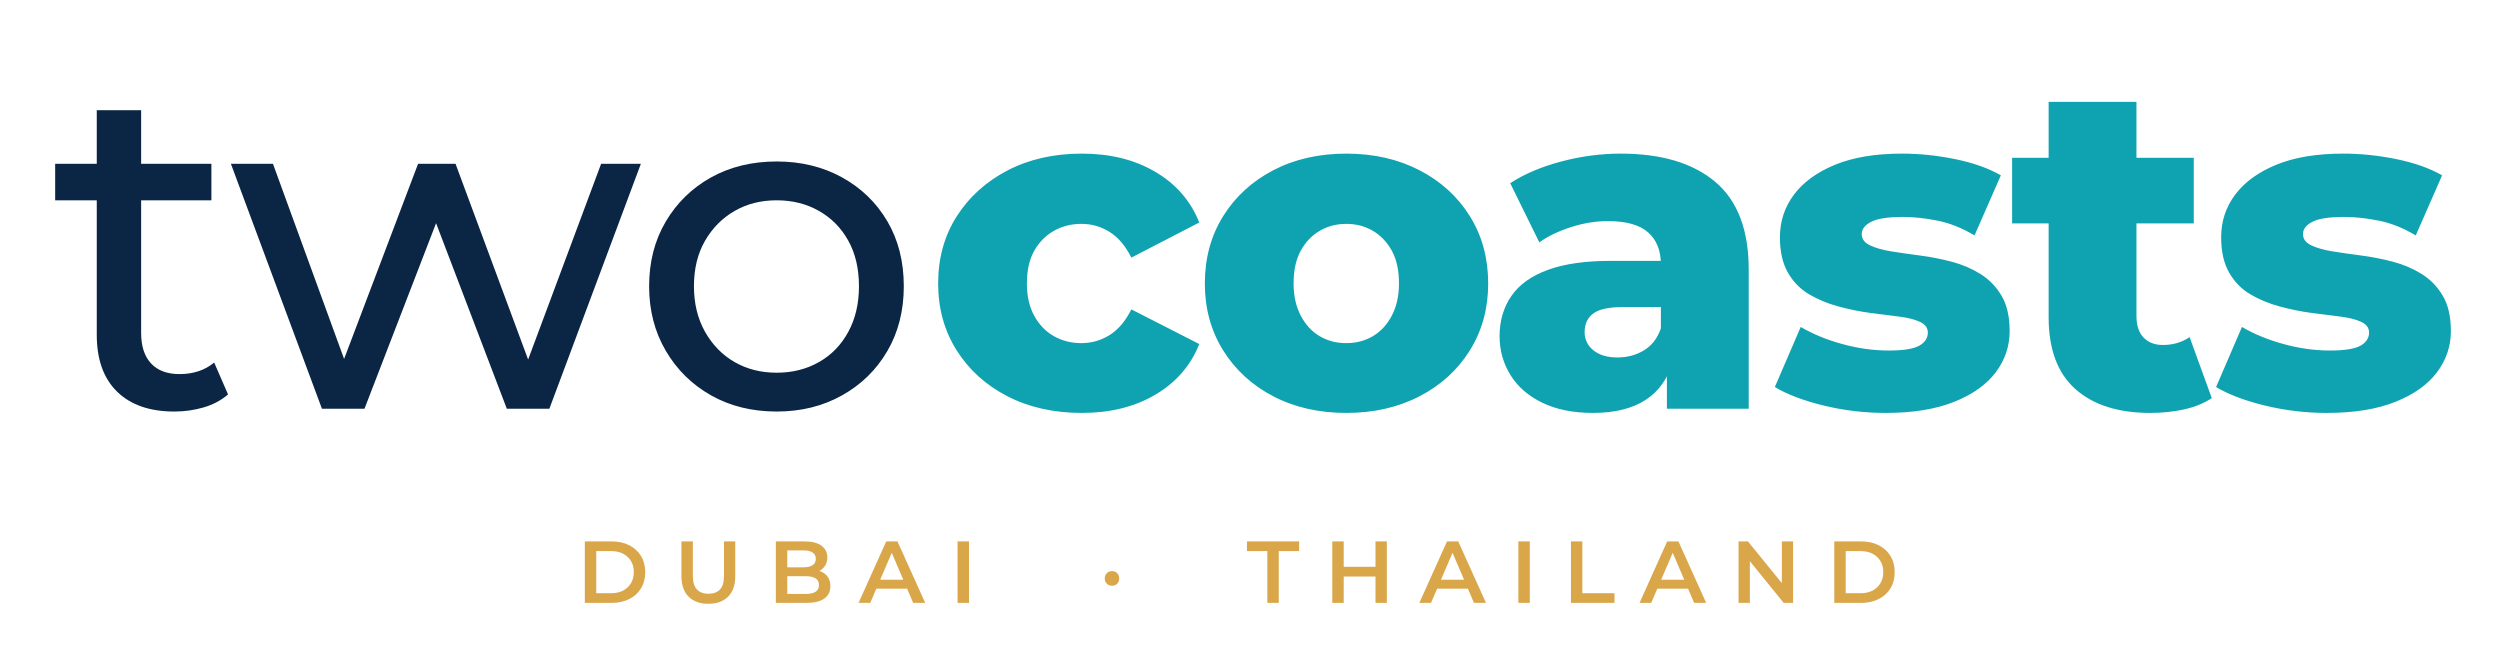
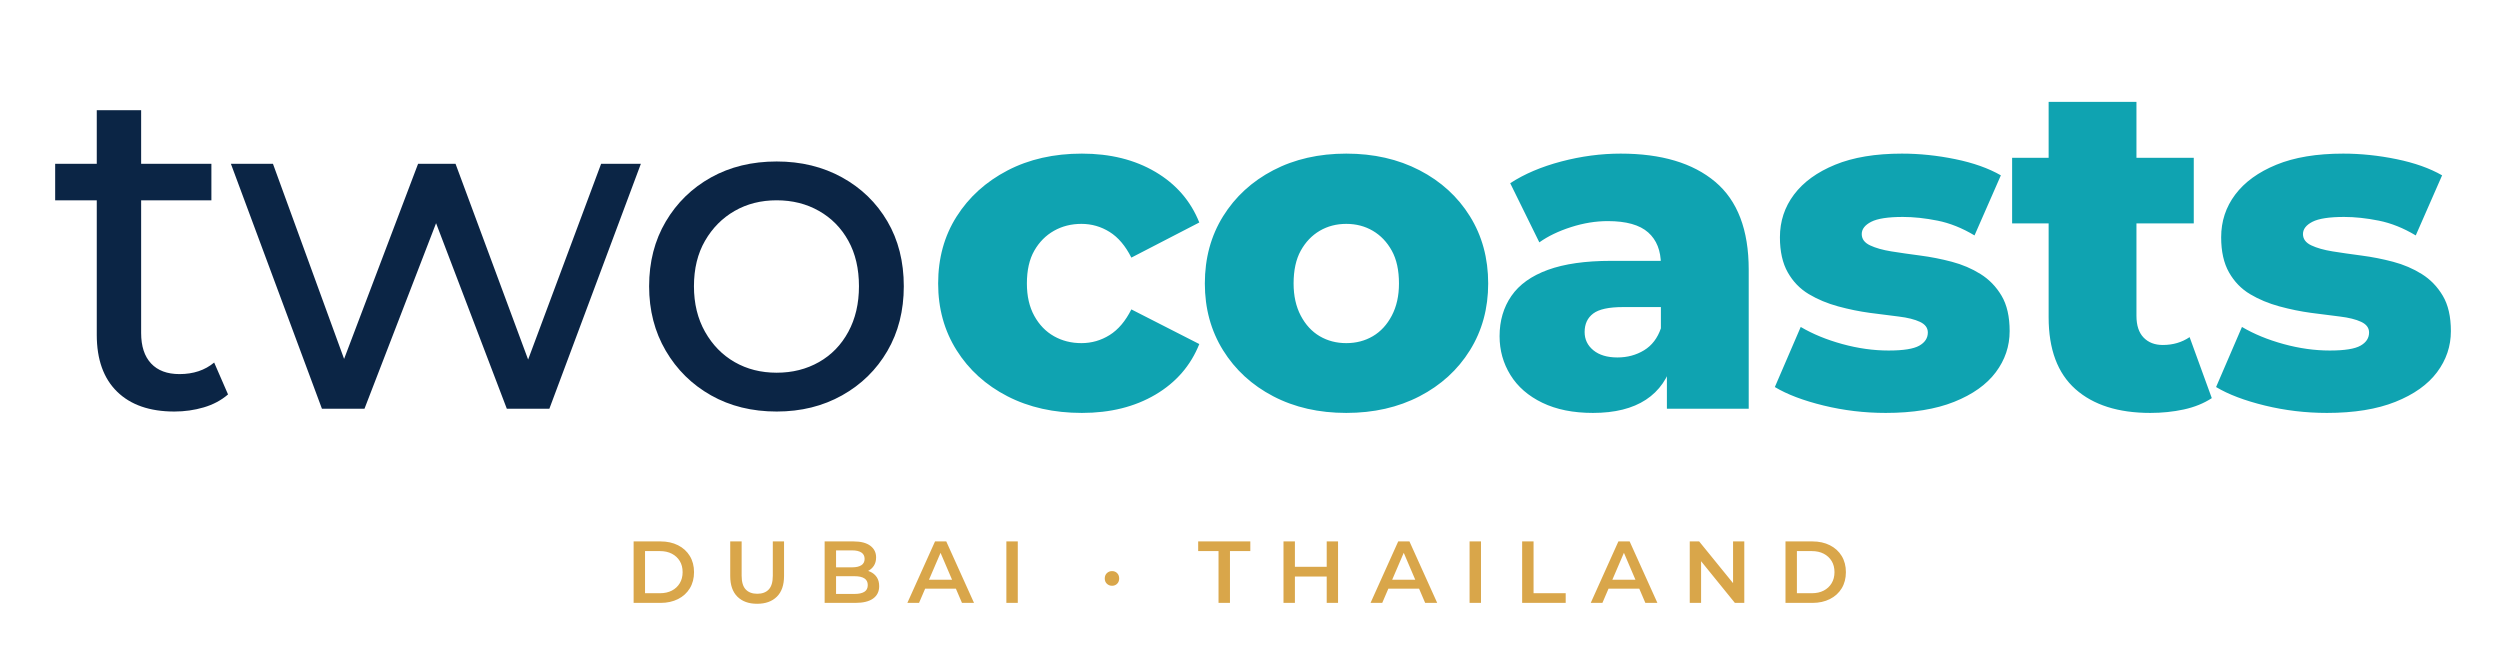
<svg xmlns="http://www.w3.org/2000/svg" viewBox="0 0 1244 327" width="1244" height="327" role="img" aria-labelledby="t">
  <g transform="translate(24 24)">
    <path id="wordmark-two" d="M62.79 180.78Q44.39 180.78 34.27 170.89Q24.15 161.00 24.15 142.60L24.15 30.82L46.23 30.82L46.23 141.68Q46.23 151.57 51.18 156.86Q56.12 162.15 65.32 162.15Q75.67 162.15 82.57 156.40L89.47 172.27Q84.41 176.64 77.40 178.71Q70.38 180.78 62.79 180.78ZM3.45 75.67L3.45 57.50L81.19 57.50L81.19 75.67ZM136.20 179.40L90.89 57.50L111.82 57.50L152.07 167.90L142.18 167.90L184.04 57.50L202.67 57.50L243.61 167.90L233.95 167.90L275.12 57.50L294.90 57.50L249.36 179.40L228.20 179.40L189.79 78.66L196.23 78.66L157.36 179.40ZM362.48 180.78Q344.08 180.78 329.82 172.73Q315.56 164.68 307.28 150.53Q299.00 136.39 299.00 118.45Q299.00 100.28 307.28 86.25Q315.56 72.22 329.82 64.28Q344.08 56.35 362.48 56.35Q380.65 56.35 395.02 64.28Q409.40 72.22 417.56 86.14Q425.73 100.05 425.73 118.45Q425.73 136.62 417.56 150.65Q409.40 164.68 395.02 172.73Q380.65 180.78 362.48 180.78ZM362.48 161.46Q374.21 161.46 383.52 156.17Q392.84 150.88 398.13 141.11Q403.42 131.33 403.42 118.45Q403.42 105.34 398.13 95.80Q392.84 86.25 383.52 80.96Q374.21 75.67 362.48 75.67Q350.75 75.67 341.55 80.96Q332.35 86.25 326.83 95.80Q321.31 105.34 321.31 118.45Q321.31 131.33 326.83 141.11Q332.35 150.88 341.55 156.17Q350.75 161.46 362.48 161.46Z" fill="#0B2545" />
    <path id="wordmark-coasts" d="M514.35 181.47Q493.42 181.47 477.32 173.19Q461.22 164.91 452.02 150.31Q442.82 135.70 442.82 117.07Q442.82 98.21 452.02 83.72Q461.22 69.23 477.32 60.83Q493.42 52.44 514.35 52.44Q535.51 52.44 550.92 61.53Q566.33 70.61 572.77 86.71L538.96 104.19Q534.59 95.45 528.15 91.42Q521.71 87.40 514.12 87.40Q506.53 87.40 500.44 90.85Q494.34 94.30 490.66 100.74Q486.98 107.18 486.98 117.07Q486.98 126.50 490.66 133.17Q494.34 139.84 500.44 143.29Q506.53 146.74 514.12 146.74Q521.71 146.74 528.15 142.72Q534.59 138.69 538.96 129.95L572.77 147.20Q566.33 163.30 550.92 172.38Q535.51 181.47 514.35 181.47ZM645.91 181.47Q625.44 181.47 609.57 173.19Q593.70 164.91 584.61 150.31Q575.53 135.70 575.53 117.07Q575.53 98.21 584.61 83.61Q593.70 69.00 609.57 60.72Q625.44 52.44 645.91 52.44Q666.38 52.44 682.36 60.72Q698.35 69.00 707.43 83.61Q716.52 98.21 716.52 117.07Q716.52 135.70 707.43 150.31Q698.35 164.91 682.36 173.19Q666.38 181.47 645.91 181.47ZM645.91 146.74Q653.27 146.74 659.13 143.29Q665.00 139.84 668.56 133.06Q672.13 126.27 672.13 117.07Q672.13 107.18 668.56 100.74Q665.00 94.30 659.13 90.85Q653.27 87.40 645.91 87.40Q638.55 87.40 632.68 90.85Q626.82 94.30 623.25 100.74Q619.69 107.18 619.69 117.07Q619.69 126.27 623.25 133.06Q626.82 139.84 632.68 143.29Q638.55 146.74 645.91 146.74ZM805.45 179.40L805.45 156.17L802.46 150.42L802.46 107.64Q802.46 97.29 796.14 91.66Q789.81 86.02 776.01 86.02Q767.04 86.02 757.73 89.01Q748.41 92.00 741.97 96.60L727.48 67.16Q738.06 60.26 752.90 56.35Q767.73 52.44 782.45 52.44Q812.81 52.44 829.49 66.47Q846.16 80.50 846.16 110.17L846.16 179.40ZM768.65 181.47Q753.93 181.47 743.47 176.41Q733.00 171.35 727.60 162.61Q722.19 153.87 722.19 143.29Q722.19 131.79 728.06 123.28Q733.92 114.77 746.23 110.28Q758.53 105.80 777.62 105.80L807.06 105.80L807.06 128.80L783.60 128.80Q773.02 128.80 768.77 132.02Q764.51 135.24 764.51 141.22Q764.51 146.74 768.88 150.31Q773.25 153.87 780.84 153.87Q788.20 153.87 794.07 150.31Q799.93 146.74 802.46 139.38L808.44 155.48Q804.99 168.36 794.99 174.91Q784.98 181.47 768.65 181.47ZM914.36 181.47Q898.49 181.47 883.43 177.79Q868.36 174.11 859.16 168.59L872.04 138.69Q881.01 143.98 892.74 147.20Q904.47 150.42 915.74 150.42Q926.78 150.42 931.04 148.00Q935.29 145.59 935.29 141.45Q935.29 138.00 931.38 136.16Q927.47 134.32 920.80 133.51Q914.13 132.71 906.43 131.68Q898.72 130.64 890.67 128.46Q882.62 126.27 876.07 122.36Q869.51 118.45 865.60 111.55Q861.69 104.65 861.69 94.07Q861.69 82.11 868.71 72.80Q875.72 63.48 889.18 57.96Q902.63 52.44 922.41 52.44Q935.52 52.44 948.98 55.20Q962.43 57.96 971.63 63.25L958.52 93.15Q949.32 87.63 940.12 85.79Q930.92 83.95 922.87 83.95Q911.83 83.95 907.12 86.36Q902.40 88.78 902.40 92.46Q902.40 96.14 906.54 98.09Q910.68 100.05 917.12 101.09Q923.56 102.12 931.50 103.16Q939.43 104.19 947.25 106.26Q955.07 108.33 961.51 112.36Q967.95 116.38 971.98 123.17Q976.00 129.95 976.00 140.76Q976.00 152.03 969.10 161.23Q962.20 170.43 948.40 175.95Q934.60 181.47 914.36 181.47ZM1046.00 181.47Q1022.08 181.47 1008.74 169.63Q995.40 157.78 995.40 133.86L995.40 26.68L1039.10 26.68L1039.10 133.17Q1039.10 140.30 1042.66 143.98Q1046.23 147.66 1052.21 147.66Q1059.80 147.66 1065.55 143.75L1076.59 174.11Q1070.61 178.02 1062.67 179.75Q1054.74 181.47 1046.00 181.47ZM977.23 87.17L977.23 54.51L1067.62 54.51L1067.62 87.17ZM1133.92 181.47Q1118.05 181.47 1102.98 177.79Q1087.92 174.11 1078.72 168.59L1091.60 138.69Q1100.57 143.98 1112.30 147.20Q1124.03 150.42 1135.30 150.42Q1146.34 150.42 1150.59 148.00Q1154.85 145.59 1154.85 141.45Q1154.85 138.00 1150.94 136.16Q1147.03 134.32 1140.36 133.51Q1133.69 132.71 1125.98 131.68Q1118.28 130.64 1110.23 128.46Q1102.18 126.27 1095.62 122.36Q1089.07 118.45 1085.16 111.55Q1081.25 104.65 1081.25 94.07Q1081.25 82.11 1088.26 72.80Q1095.28 63.48 1108.73 57.96Q1122.19 52.44 1141.97 52.44Q1155.08 52.44 1168.53 55.20Q1181.99 57.96 1191.19 63.25L1178.08 93.15Q1168.88 87.63 1159.68 85.79Q1150.48 83.95 1142.43 83.95Q1131.39 83.95 1126.67 86.36Q1121.96 88.78 1121.96 92.46Q1121.96 96.14 1126.10 98.09Q1130.24 100.05 1136.68 101.09Q1143.12 102.12 1151.05 103.16Q1158.99 104.19 1166.81 106.26Q1174.63 108.33 1181.07 112.36Q1187.51 116.38 1191.53 123.17Q1195.56 129.95 1195.56 140.76Q1195.56 152.03 1188.66 161.23Q1181.76 170.43 1167.96 175.95Q1154.16 181.47 1133.92 181.47Z" fill="#0FA3B1" />
-     <path id="wordmark-tagline" d="M267.01 276.00L267.01 245.41L280.42 245.41Q285.32 245.41 289.10 247.31Q292.88 249.21 294.97 252.66Q297.07 256.12 297.07 260.70Q297.07 265.29 294.97 268.75Q292.88 272.20 289.10 274.10Q285.32 276.00 280.42 276.00ZM272.69 271.19L280.07 271.19Q283.52 271.19 286.04 269.88Q288.55 268.57 289.97 266.21Q291.39 263.85 291.39 260.70Q291.39 257.47 289.97 255.16Q288.55 252.84 286.04 251.53Q283.52 250.22 280.07 250.22L272.69 250.22ZM328.45 276.44Q322.20 276.44 318.64 272.90Q315.08 269.36 315.08 262.63L315.08 245.41L320.76 245.41L320.76 262.45Q320.76 267.17 322.79 269.31Q324.82 271.46 328.53 271.46Q332.25 271.46 334.26 269.31Q336.27 267.17 336.27 262.45L336.27 245.41L341.86 245.41L341.86 262.63Q341.86 269.36 338.30 272.90Q334.74 276.44 328.45 276.44ZM362.06 276.00L362.06 245.41L376.44 245.41Q381.90 245.41 384.79 247.57Q387.67 249.74 387.67 253.36Q387.67 255.81 386.53 257.54Q385.40 259.26 383.50 260.20Q381.60 261.14 379.37 261.14L380.15 259.57Q382.73 259.57 384.79 260.51Q386.84 261.45 388.02 263.24Q389.20 265.03 389.20 267.70Q389.20 271.63 386.21 273.81Q383.21 276.00 377.31 276.00ZM367.74 271.54L376.96 271.54Q380.11 271.54 381.81 270.49Q383.52 269.44 383.52 267.13Q383.52 264.86 381.81 263.79Q380.11 262.72 376.96 262.72L367.31 262.72L367.31 258.30L375.78 258.30Q378.71 258.30 380.33 257.25Q381.95 256.20 381.95 254.11Q381.95 251.97 380.33 250.92Q378.71 249.87 375.78 249.87L367.74 249.87ZM403.22 276.00L416.99 245.41L422.58 245.41L436.39 276.00L430.40 276.00L418.60 248.43L420.87 248.43L409.03 276.00ZM409.56 268.92L411.13 264.46L427.60 264.46L429.13 268.92ZM452.49 276.00L452.49 245.41L458.17 245.41L458.17 276.00ZM529.36 267.48Q527.83 267.48 526.78 266.47Q525.73 265.47 525.73 263.85Q525.73 262.19 526.78 261.19Q527.83 260.18 529.36 260.18Q530.89 260.18 531.89 261.19Q532.90 262.19 532.90 263.85Q532.90 265.47 531.89 266.47Q530.89 267.48 529.36 267.48ZM606.63 276.00L606.63 250.22L596.49 250.22L596.49 245.41L622.44 245.41L622.44 250.22L612.31 250.22L612.31 276.00ZM660.45 276.00L660.45 245.41L666.09 245.41L666.09 276.00ZM638.95 276.00L638.95 245.41L644.63 245.41L644.63 276.00ZM644.20 262.89L644.20 258.04L660.89 258.04L660.89 262.89ZM682.26 276.00L696.03 245.41L701.62 245.41L715.43 276.00L709.45 276.00L697.65 248.43L699.92 248.43L688.08 276.00ZM688.60 268.92L690.17 264.46L706.65 264.46L708.18 268.92ZM731.54 276.00L731.54 245.41L737.22 245.41L737.22 276.00ZM757.70 276.00L757.70 245.41L763.38 245.41L763.38 271.19L779.37 271.19L779.37 276.00ZM791.83 276.00L805.59 245.41L811.19 245.41L825.00 276.00L819.01 276.00L807.21 248.43L809.48 248.43L797.64 276.00ZM798.17 268.92L799.74 264.46L816.21 264.46L817.74 268.92ZM841.10 276.00L841.10 245.41L845.78 245.41L864.96 269.01L862.65 269.01L862.65 245.41L868.24 245.41L868.24 276.00L863.56 276.00L844.42 252.40L846.74 252.40L846.74 276.00ZM888.74 276.00L888.74 245.41L902.15 245.41Q907.05 245.41 910.83 247.31Q914.61 249.21 916.71 252.66Q918.80 256.12 918.80 260.70Q918.80 265.29 916.71 268.75Q914.61 272.20 910.83 274.10Q907.05 276.00 902.15 276.00ZM894.42 271.19L901.81 271.19Q905.26 271.19 907.77 269.88Q910.28 268.57 911.70 266.21Q913.12 263.85 913.12 260.70Q913.12 257.47 911.70 255.16Q910.28 252.84 907.77 251.53Q905.26 250.22 901.81 250.22L894.42 250.22Z" fill="#D9A64A" />
+     <path id="wordmark-tagline" d="M291.29 276.00L291.29 245.41L304.70 245.41Q309.60 245.41 313.38 247.31Q317.16 249.21 319.25 252.66Q321.35 256.12 321.35 260.70Q321.35 265.29 319.25 268.75Q317.16 272.20 313.38 274.10Q309.60 276.00 304.70 276.00ZM296.97 271.19L304.35 271.19Q307.80 271.19 310.32 269.88Q312.83 268.57 314.25 266.21Q315.67 263.85 315.67 260.70Q315.67 257.47 314.25 255.16Q312.83 252.84 310.32 251.53Q307.80 250.22 304.35 250.22L296.97 250.22ZM352.73 276.44Q346.48 276.44 342.92 272.90Q339.36 269.36 339.36 262.63L339.36 245.41L345.04 245.41L345.04 262.45Q345.04 267.17 347.07 269.31Q349.10 271.46 352.82 271.46Q356.53 271.46 358.54 269.31Q360.55 267.17 360.55 262.45L360.55 245.41L366.14 245.41L366.14 262.63Q366.14 269.36 362.58 272.90Q359.02 276.44 352.73 276.44ZM386.34 276.00L386.34 245.41L400.72 245.41Q406.18 245.41 409.07 247.57Q411.95 249.74 411.95 253.36Q411.95 255.81 410.82 257.54Q409.68 259.26 407.78 260.20Q405.88 261.14 403.65 261.14L404.43 259.57Q407.01 259.57 409.07 260.51Q411.12 261.45 412.30 263.24Q413.48 265.03 413.48 267.70Q413.48 271.63 410.49 273.81Q407.49 276.00 401.59 276.00ZM392.02 271.54L401.24 271.54Q404.39 271.54 406.10 270.49Q407.80 269.44 407.80 267.13Q407.80 264.86 406.10 263.79Q404.39 262.72 401.24 262.72L391.59 262.72L391.59 258.30L400.06 258.30Q402.99 258.30 404.61 257.25Q406.23 256.20 406.23 254.11Q406.23 251.97 404.61 250.92Q402.99 249.87 400.06 249.87L392.02 249.87ZM427.50 276.00L441.27 245.41L446.86 245.41L460.67 276.00L454.68 276.00L442.88 248.43L445.16 248.43L433.31 276.00ZM433.84 268.92L435.41 264.46L451.88 264.46L453.41 268.92ZM476.77 276.00L476.77 245.41L482.45 245.41L482.45 276.00ZM529.36 267.48Q527.83 267.48 526.78 266.47Q525.73 265.47 525.73 263.85Q525.73 262.19 526.78 261.19Q527.83 260.18 529.36 260.18Q530.89 260.18 531.89 261.19Q532.90 262.19 532.90 263.85Q532.90 265.47 531.89 266.47Q530.89 267.48 529.36 267.48ZM582.34 276.00L582.34 250.22L572.21 250.22L572.21 245.41L598.16 245.41L598.16 250.22L588.03 250.22L588.03 276.00ZM636.17 276.00L636.17 245.41L641.81 245.41L641.81 276.00ZM614.67 276.00L614.67 245.41L620.35 245.41L620.35 276.00ZM619.92 262.89L619.92 258.04L636.61 258.04L636.61 262.89ZM657.98 276.00L671.75 245.41L677.34 245.41L691.15 276.00L685.16 276.00L673.37 248.43L675.64 248.43L663.80 276.00ZM664.32 268.92L665.89 264.46L682.37 264.46L683.90 268.92ZM707.26 276.00L707.26 245.41L712.94 245.41L712.94 276.00ZM733.42 276.00L733.42 245.41L739.10 245.41L739.10 271.19L755.09 271.19L755.09 276.00ZM767.55 276.00L781.31 245.41L786.91 245.41L800.72 276.00L794.73 276.00L782.93 248.43L785.20 248.43L773.36 276.00ZM773.88 268.92L775.46 264.46L791.93 264.46L793.46 268.92ZM816.82 276.00L816.82 245.41L821.50 245.41L840.68 269.01L838.37 269.01L838.37 245.41L843.96 245.41L843.96 276.00L839.28 276.00L820.14 252.40L822.46 252.40L822.46 276.00ZM864.46 276.00L864.46 245.41L877.87 245.41Q882.77 245.41 886.55 247.31Q890.33 249.21 892.43 252.66Q894.52 256.12 894.52 260.70Q894.52 265.29 892.43 268.75Q890.33 272.20 886.55 274.10Q882.77 276.00 877.87 276.00ZM870.14 271.19L877.52 271.19Q880.98 271.19 883.49 269.88Q886.00 268.57 887.42 266.21Q888.84 263.85 888.84 260.70Q888.84 257.47 887.42 255.16Q886.00 252.84 883.49 251.53Q880.98 250.22 877.52 250.22L870.14 250.22Z" fill="#D9A64A" />
  </g>
</svg>
